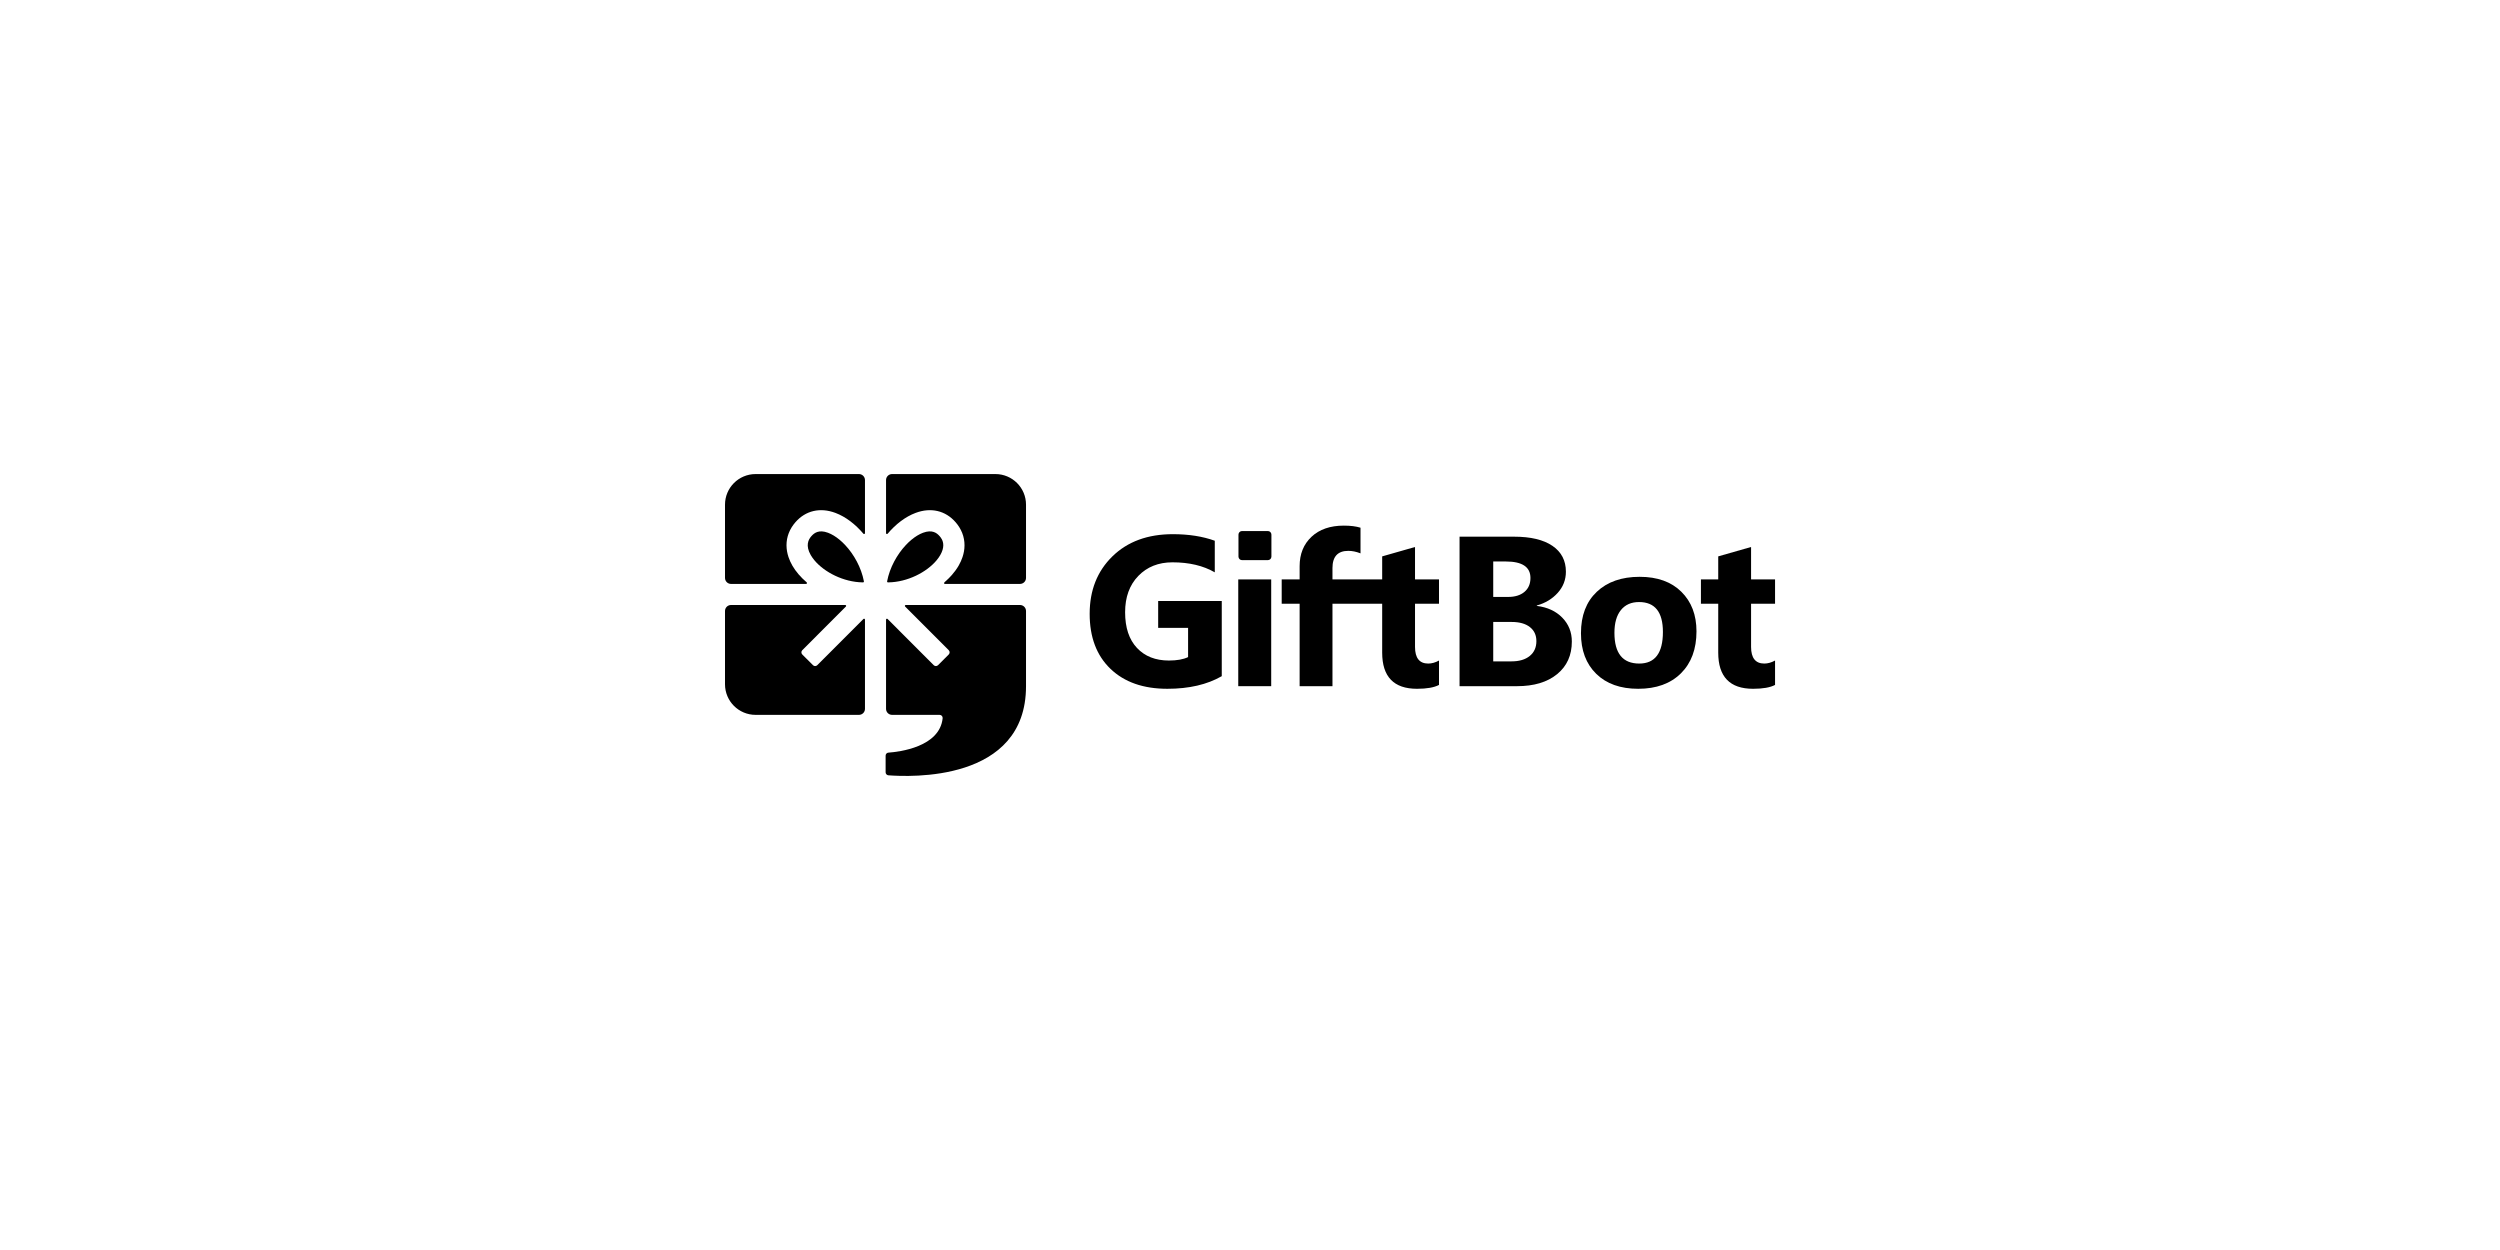
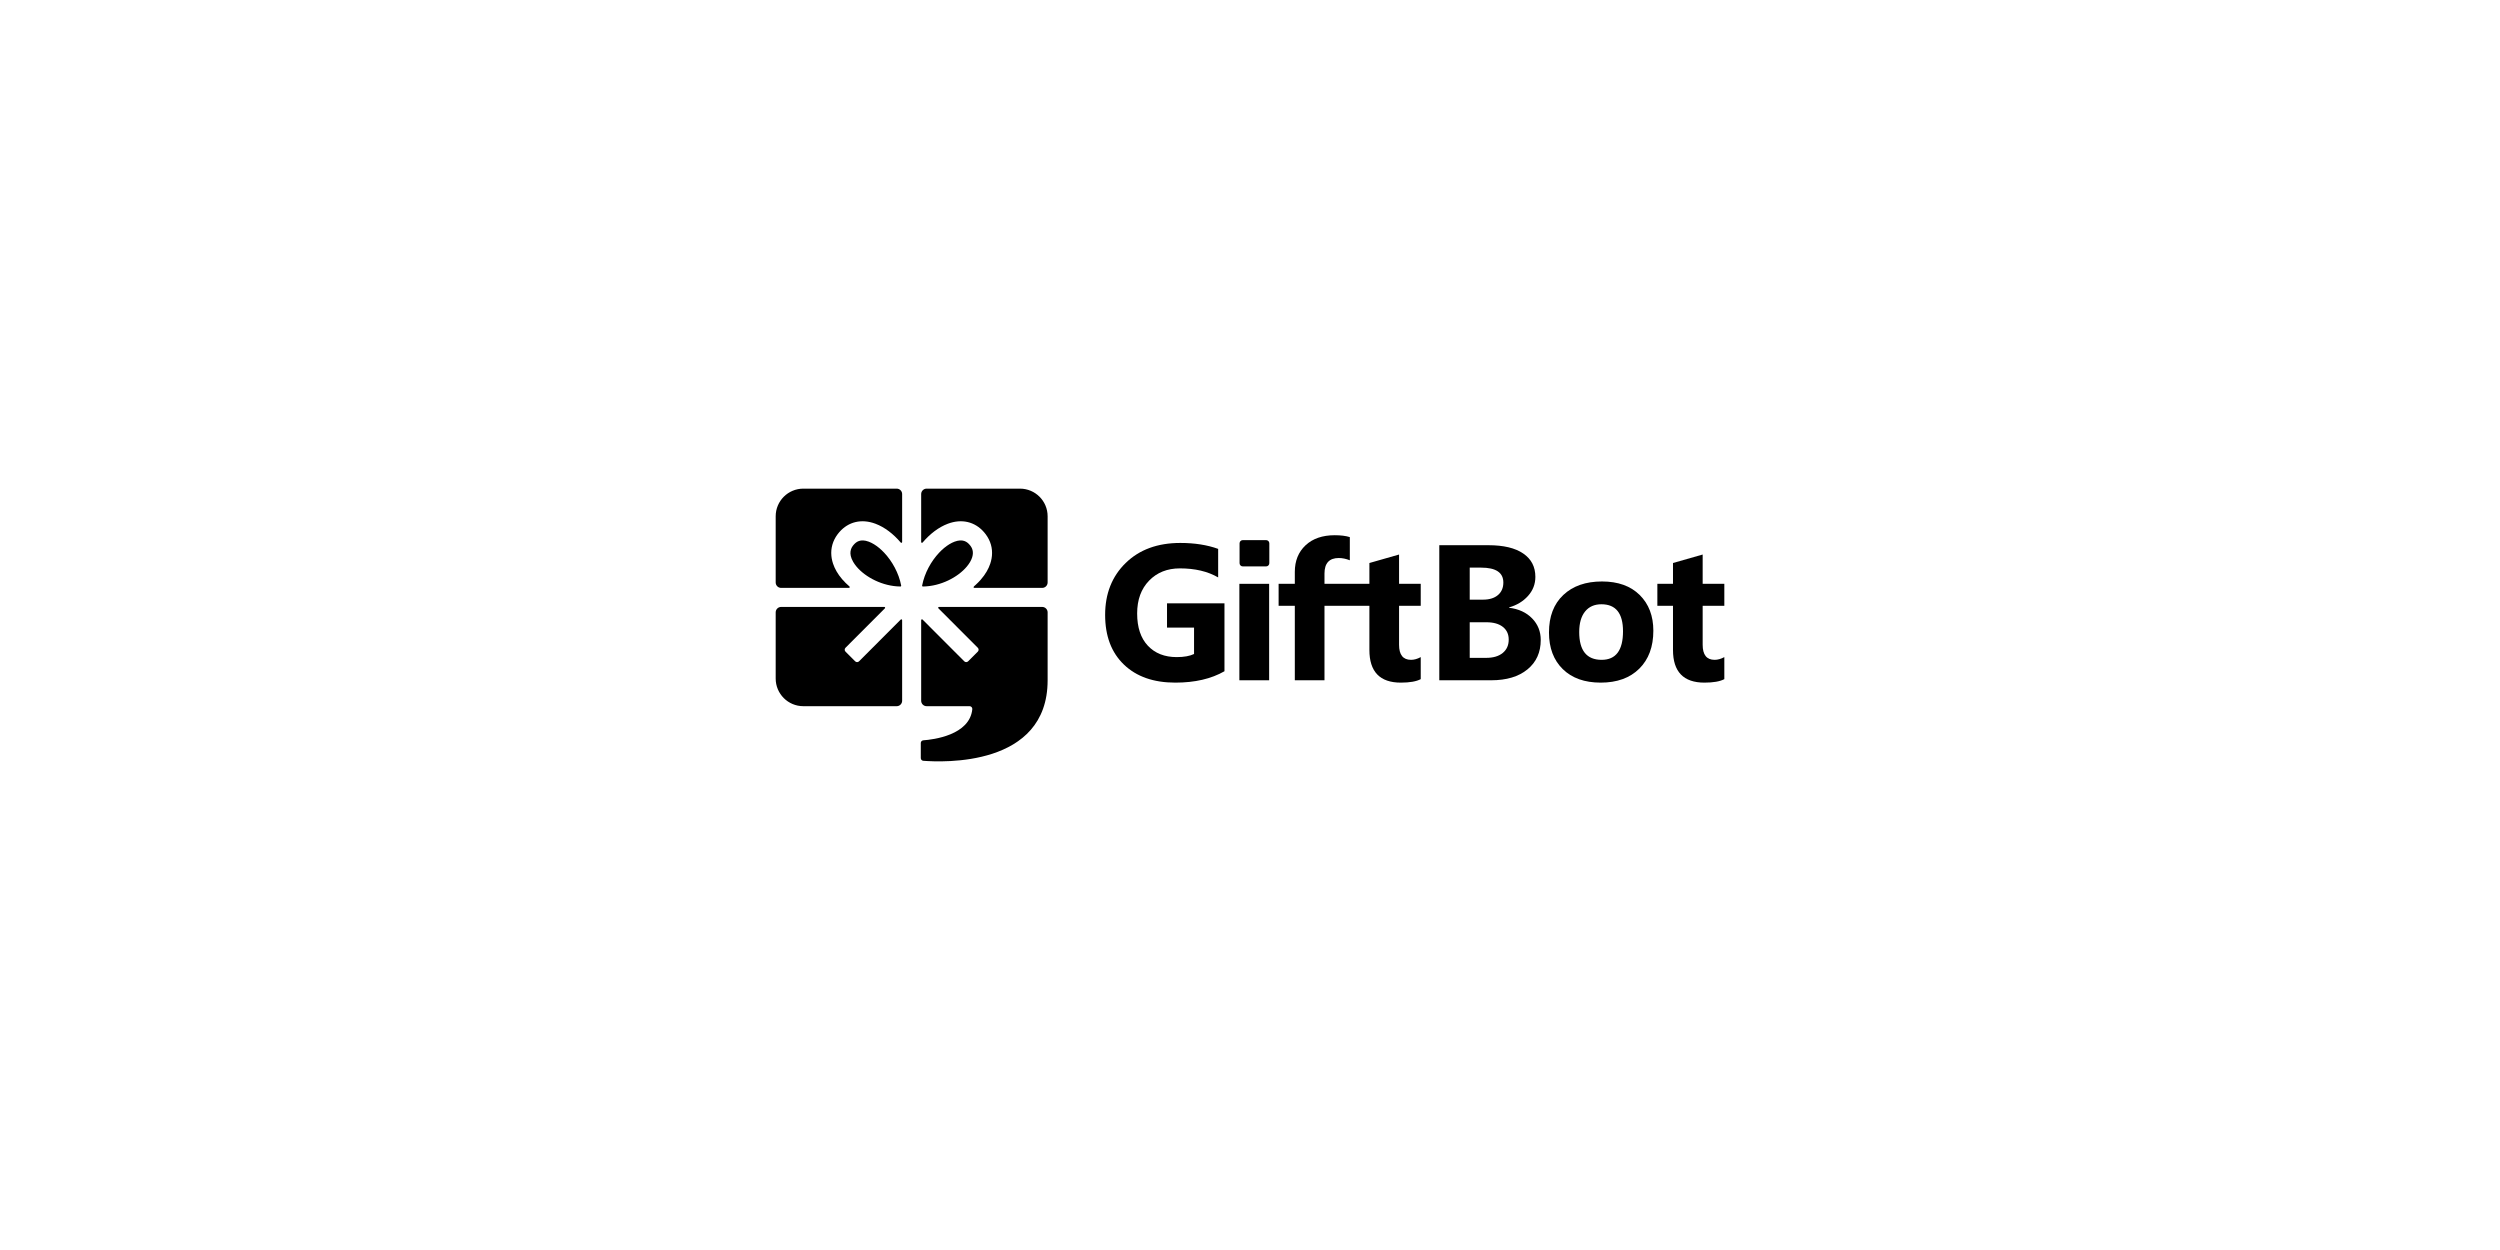
<svg xmlns="http://www.w3.org/2000/svg" width="100%" height="100%" viewBox="0 0 600 300" version="1.1" xml:space="preserve" style="fill-rule:evenodd;clip-rule:evenodd;stroke-linejoin:round;stroke-miterlimit:2;">
  <g transform="matrix(1,0,0,1,-1950,0)">
    <g id="logo-giftbot" transform="matrix(1,0,0,0.5,0,0)">
      <rect x="1950" y="0" width="600" height="600" style="fill:none;" />
-       <g transform="matrix(0.387197,0,0,0.774393,1013.69,-480.214)">
+       <g transform="matrix(0.349804,0,0,0.699608,1133.08,-404.866)">
        <g>
          <g transform="matrix(2.2058,0,0,2.2058,2867.24,897.145)">
            <path d="M139.737,64.417C135.635,66.78 130.537,67.962 124.444,67.962C117.686,67.962 112.359,66.092 108.462,62.351C104.566,58.611 102.618,53.46 102.618,46.897C102.618,40.296 104.746,34.915 109.004,30.755C113.262,26.595 118.926,24.515 125.996,24.515C130.45,24.515 134.375,25.13 137.774,26.36L137.774,35.237C134.532,33.362 130.567,32.425 125.879,32.425C121.953,32.425 118.755,33.699 116.284,36.248C113.814,38.797 112.578,42.2 112.578,46.458C112.578,50.774 113.687,54.114 115.904,56.477C118.12,58.841 121.114,60.022 124.883,60.022C127.149,60.022 128.946,59.7 130.274,59.056L130.274,50.852L121.866,50.852L121.866,43.294L139.737,43.294L139.737,64.417Z" style="fill-rule:nonzero;" />
          </g>
          <g transform="matrix(2.2058,0,0,2.2058,2867.24,923.573)">
            <rect x="144.372" y="25.248" width="9.258" height="30" />
          </g>
          <g transform="matrix(2.2058,0,0,2.2058,2867.24,891.844)">
            <path d="M170.846,39.632L184.815,39.632L184.815,33.158L194.043,30.521L194.043,39.632L200.782,39.632L200.782,46.459L194.043,46.459L194.043,58.587C194.043,61.712 195.284,63.275 197.764,63.275C198.741,63.275 199.746,62.992 200.782,62.425L200.782,69.281C199.414,70.003 197.354,70.365 194.6,70.365C188.076,70.365 184.815,66.976 184.815,60.199L184.815,46.459L170.846,46.459L170.846,69.632L161.618,69.632L161.618,46.459L156.578,46.459L156.578,39.632L161.618,39.632L161.618,35.912C161.618,32.494 162.731,29.74 164.957,27.65C167.184,25.56 170.211,24.515 174.039,24.515C175.914,24.515 177.477,24.711 178.727,25.101L178.727,32.308C177.535,31.839 176.393,31.605 175.299,31.605C172.33,31.605 170.846,33.216 170.846,36.439L170.846,39.632Z" style="fill-rule:nonzero;" />
          </g>
          <g transform="matrix(2.2058,0,0,2.2058,2867.24,897.079)">
            <path d="M216.02,49.213L216.02,60.287L221.147,60.287C223.334,60.287 225.048,59.779 226.288,58.763C227.529,57.748 228.149,56.361 228.149,54.603C228.149,52.923 227.538,51.605 226.318,50.648C225.097,49.691 223.393,49.213 221.205,49.213L216.02,49.213ZM216.02,32.22L216.02,42.181L220.18,42.181C222.133,42.181 223.671,41.708 224.794,40.76C225.917,39.813 226.479,38.509 226.479,36.849C226.479,33.763 224.174,32.22 219.565,32.22L216.02,32.22ZM206.557,67.259L206.557,25.248L221.85,25.248C226.537,25.248 230.141,26.107 232.66,27.826C235.18,29.545 236.44,31.966 236.44,35.091C236.44,37.357 235.673,39.339 234.14,41.039C232.607,42.738 230.649,43.92 228.266,44.584L228.266,44.701C231.254,45.072 233.642,46.175 235.429,48.011C237.216,49.847 238.11,52.084 238.11,54.72C238.11,58.568 236.733,61.62 233.979,63.876C231.225,66.131 227.465,67.259 222.7,67.259L206.557,67.259Z" style="fill-rule:nonzero;" />
          </g>
          <g transform="matrix(2.2058,0,0,2.2058,2867.24,923.575)">
            <path d="M256.993,31.605C254.805,31.605 253.106,32.357 251.895,33.861C250.684,35.365 250.078,37.493 250.078,40.247C250.078,46.009 252.403,48.89 257.051,48.89C261.485,48.89 263.701,45.931 263.701,40.013C263.701,34.408 261.465,31.605 256.993,31.605ZM256.758,55.98C251.758,55.98 247.827,54.578 244.966,51.776C242.105,48.973 240.674,45.169 240.674,40.365C240.674,35.404 242.159,31.522 245.127,28.719C248.096,25.916 252.11,24.515 257.168,24.515C262.149,24.515 266.055,25.916 268.887,28.719C271.719,31.522 273.135,35.228 273.135,39.837C273.135,44.818 271.675,48.753 268.755,51.644C265.835,54.534 261.836,55.98 256.758,55.98Z" style="fill-rule:nonzero;" />
          </g>
          <g transform="matrix(2.2058,0,0,2.2058,2867.24,905.092)">
            <path d="M295.214,63.275C293.847,63.997 291.786,64.359 289.033,64.359C282.509,64.359 279.247,60.97 279.247,54.193L279.247,40.453L274.384,40.453L274.384,33.626L279.247,33.626L279.247,27.152L288.476,24.515L288.476,33.626L295.214,33.626L295.214,40.453L288.476,40.453L288.476,52.581C288.476,55.706 289.716,57.269 292.197,57.269C293.173,57.269 294.179,56.986 295.214,56.419L295.214,63.275Z" style="fill-rule:nonzero;" />
          </g>
          <g transform="matrix(2.2058,0,0,2.2058,2867.24,815.46)">
            <path d="M152.689,60.665L145.431,60.665C144.879,60.665 144.431,61.112 144.431,61.665L144.431,67.844C144.431,68.397 144.879,68.844 145.431,68.844L152.689,68.844C153.242,68.844 153.689,68.397 153.689,67.844L153.689,61.665C153.689,61.112 153.242,60.665 152.689,60.665Z" style="fill-rule:nonzero;" />
          </g>
        </g>
        <g transform="matrix(1,0,0,1,1064.64,407.517)">
          <g transform="matrix(2.2058,0,0,2.2058,1802.6,549.69)">
            <path d="M28.079,32.096L28.077,32.094L26.069,34.104C25.739,34.435 25.203,34.435 24.873,34.104L21.858,31.09C21.528,30.76 21.528,30.225 21.857,29.894L34.116,17.621C34.276,17.461 34.163,17.187 33.936,17.187L1.837,17.187C0.902,17.187 0.145,17.945 0.145,18.879L0.145,39.462C0.145,44.211 3.995,48.061 8.745,48.061L37.786,48.061C38.721,48.061 39.477,47.304 39.477,46.37L39.477,21.293C39.477,21.067 39.204,20.954 39.045,21.114L28.079,32.096Z" style="fill-rule:nonzero;" />
          </g>
          <g transform="matrix(2.2058,0,0,2.2058,1802.6,591.657)">
            <path d="M83.039,-1.839L50.94,-1.839C50.713,-1.839 50.6,-1.565 50.76,-1.405L63.019,10.868C63.349,11.199 63.348,11.734 63.018,12.064L60.003,15.078C59.673,15.409 59.137,15.409 58.807,15.078L56.799,13.068L56.797,13.07L45.832,2.089C45.672,1.928 45.398,2.042 45.398,2.268L45.398,27.344C45.398,28.278 46.156,29.035 47.091,29.035L60.457,29.035C60.963,29.035 61.354,29.479 61.303,29.982C60.481,38.061 49.156,39.427 46.057,39.649C45.615,39.681 45.278,40.049 45.278,40.492L45.278,45.177C45.278,45.619 45.619,45.987 46.06,46.02C51.831,46.456 84.731,48.061 84.731,20.988L84.731,-0.147C84.731,-1.081 83.974,-1.839 83.039,-1.839Z" style="fill-rule:nonzero;" />
          </g>
          <g transform="matrix(2.2058,0,0,2.2058,1802.6,421.95)">
            <path d="M59.59,62.551L59.785,62.298C59.911,62.138 60.04,61.979 60.155,61.818C60.329,61.57 60.491,61.321 60.635,61.07C61.852,58.958 61.536,57.497 61.063,56.609C60.848,56.205 60.6,55.92 60.449,55.746C60.367,55.652 60.275,55.555 60.179,55.46L60.085,55.37L59.837,55.155L59.739,55.075C59.62,54.987 59.493,54.904 59.358,54.827L59.246,54.772C59.136,54.715 59.018,54.663 58.894,54.618L58.743,54.565C58.58,54.514 58.409,54.472 58.225,54.446L58.201,54.441C58.003,54.414 57.787,54.408 57.562,54.416L57.448,54.422C57.225,54.436 56.99,54.466 56.739,54.519L56.635,54.544C56.368,54.606 56.088,54.685 55.786,54.798C55.248,55 54.703,55.27 54.159,55.6C53.615,55.931 53.072,56.322 52.537,56.765C52.003,57.209 51.479,57.704 50.971,58.245C48.497,60.881 46.431,64.58 45.699,68.446C45.669,68.603 45.793,68.75 45.953,68.75C47.509,68.751 45.925,68.744 46.044,68.743C51.434,68.667 56.799,65.888 59.59,62.551Z" style="fill-rule:nonzero;" />
          </g>
          <g transform="matrix(2.2058,0,0,2.2058,1802.6,387.367)">
            <path d="M19.081,79.723C18.618,78.918 18.252,78.108 17.983,77.3C17.805,76.762 17.669,76.224 17.576,75.689C17.53,75.422 17.494,75.156 17.47,74.89C17.246,72.501 17.894,70.196 19.398,68.18C19.565,67.956 19.743,67.735 19.932,67.519C22.78,64.241 26.881,63.287 31.179,64.899C34.06,65.98 36.767,68.073 39.033,70.744C39.186,70.925 39.477,70.822 39.477,70.585L39.477,55.673C39.477,54.739 38.721,53.982 37.786,53.982L8.745,53.982C3.995,53.982 0.145,57.832 0.145,62.582L0.145,83.164C0.145,84.098 0.902,84.855 1.837,84.855L22.931,84.855C23.168,84.855 23.27,84.563 23.09,84.409C21.406,82.969 20.031,81.37 19.081,79.723Z" style="fill-rule:nonzero;" />
          </g>
          <g transform="matrix(2.2058,0,0,2.2058,1802.6,421.95)">
            <path d="M25.286,62.551C28.077,65.888 33.442,68.667 38.832,68.743C38.951,68.744 37.367,68.751 38.923,68.75C39.083,68.75 39.207,68.603 39.177,68.446C38.446,64.58 36.379,60.881 33.905,58.245C33.397,57.704 32.873,57.209 32.339,56.765C31.805,56.322 31.262,55.931 30.718,55.6C30.173,55.27 29.628,55 29.09,54.798C28.788,54.685 28.509,54.606 28.241,54.544L28.138,54.519C27.887,54.466 27.652,54.436 27.429,54.422L27.314,54.416C27.089,54.408 26.873,54.414 26.675,54.441L26.652,54.446C26.467,54.472 26.296,54.515 26.133,54.566L25.982,54.618C25.858,54.663 25.741,54.715 25.63,54.772L25.518,54.827C25.383,54.904 25.256,54.987 25.138,55.075L25.039,55.155L24.79,55.37L24.697,55.46C24.601,55.555 24.51,55.652 24.428,55.746C24.276,55.92 24.028,56.205 23.813,56.609C23.727,56.77 23.646,56.951 23.579,57.151C23.512,57.35 23.458,57.57 23.426,57.809C23.312,58.646 23.467,59.726 24.241,61.07C24.386,61.321 24.547,61.57 24.722,61.818C24.836,61.979 24.965,62.138 25.091,62.298L25.286,62.551Z" style="fill-rule:nonzero;" />
          </g>
          <g transform="matrix(2.2058,0,0,2.2058,1802.6,387.367)">
            <path d="M76.131,53.982L47.091,53.982C46.156,53.982 45.398,54.739 45.398,55.673L45.398,70.585C45.398,70.822 45.69,70.924 45.844,70.744C48.109,68.073 50.816,65.98 53.698,64.899C57.995,63.287 62.096,64.241 64.945,67.519C65.133,67.735 65.311,67.956 65.478,68.18C66.982,70.196 67.63,72.501 67.407,74.89C67.382,75.156 67.346,75.422 67.3,75.689C67.207,76.224 67.072,76.762 66.893,77.3C66.624,78.108 66.259,78.918 65.795,79.723C65.28,80.617 64.639,81.497 63.892,82.346C63.395,82.912 62.849,83.463 62.261,83.995C62.178,84.071 62.069,84.164 61.953,84.261C61.624,84.543 61.565,84.847 61.988,84.855L83.039,84.855C83.974,84.855 84.731,84.098 84.731,83.164L84.731,62.581C84.731,57.832 80.881,53.982 76.131,53.982Z" style="fill-rule:nonzero;" />
          </g>
        </g>
      </g>
    </g>
  </g>
</svg>
